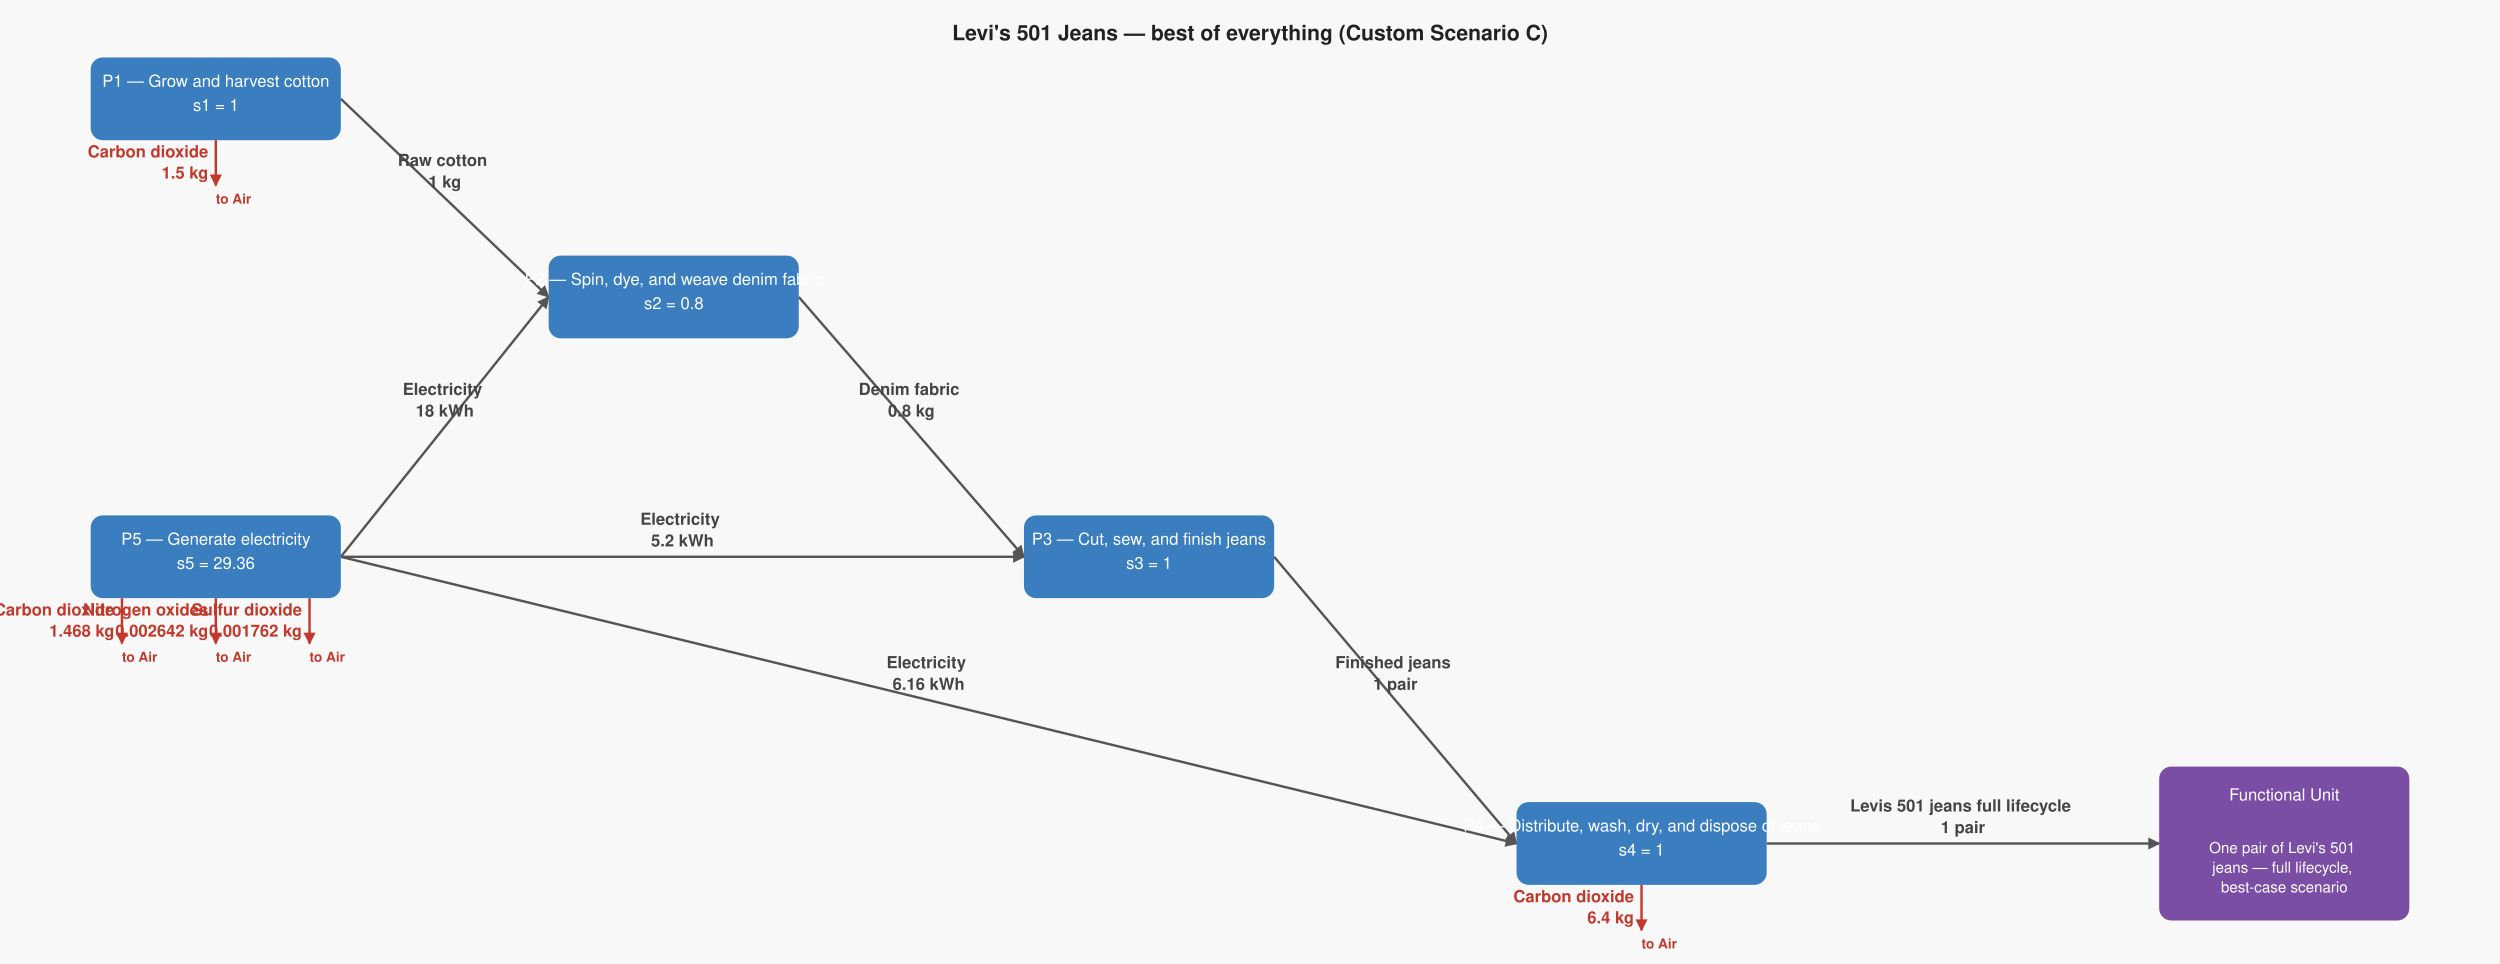
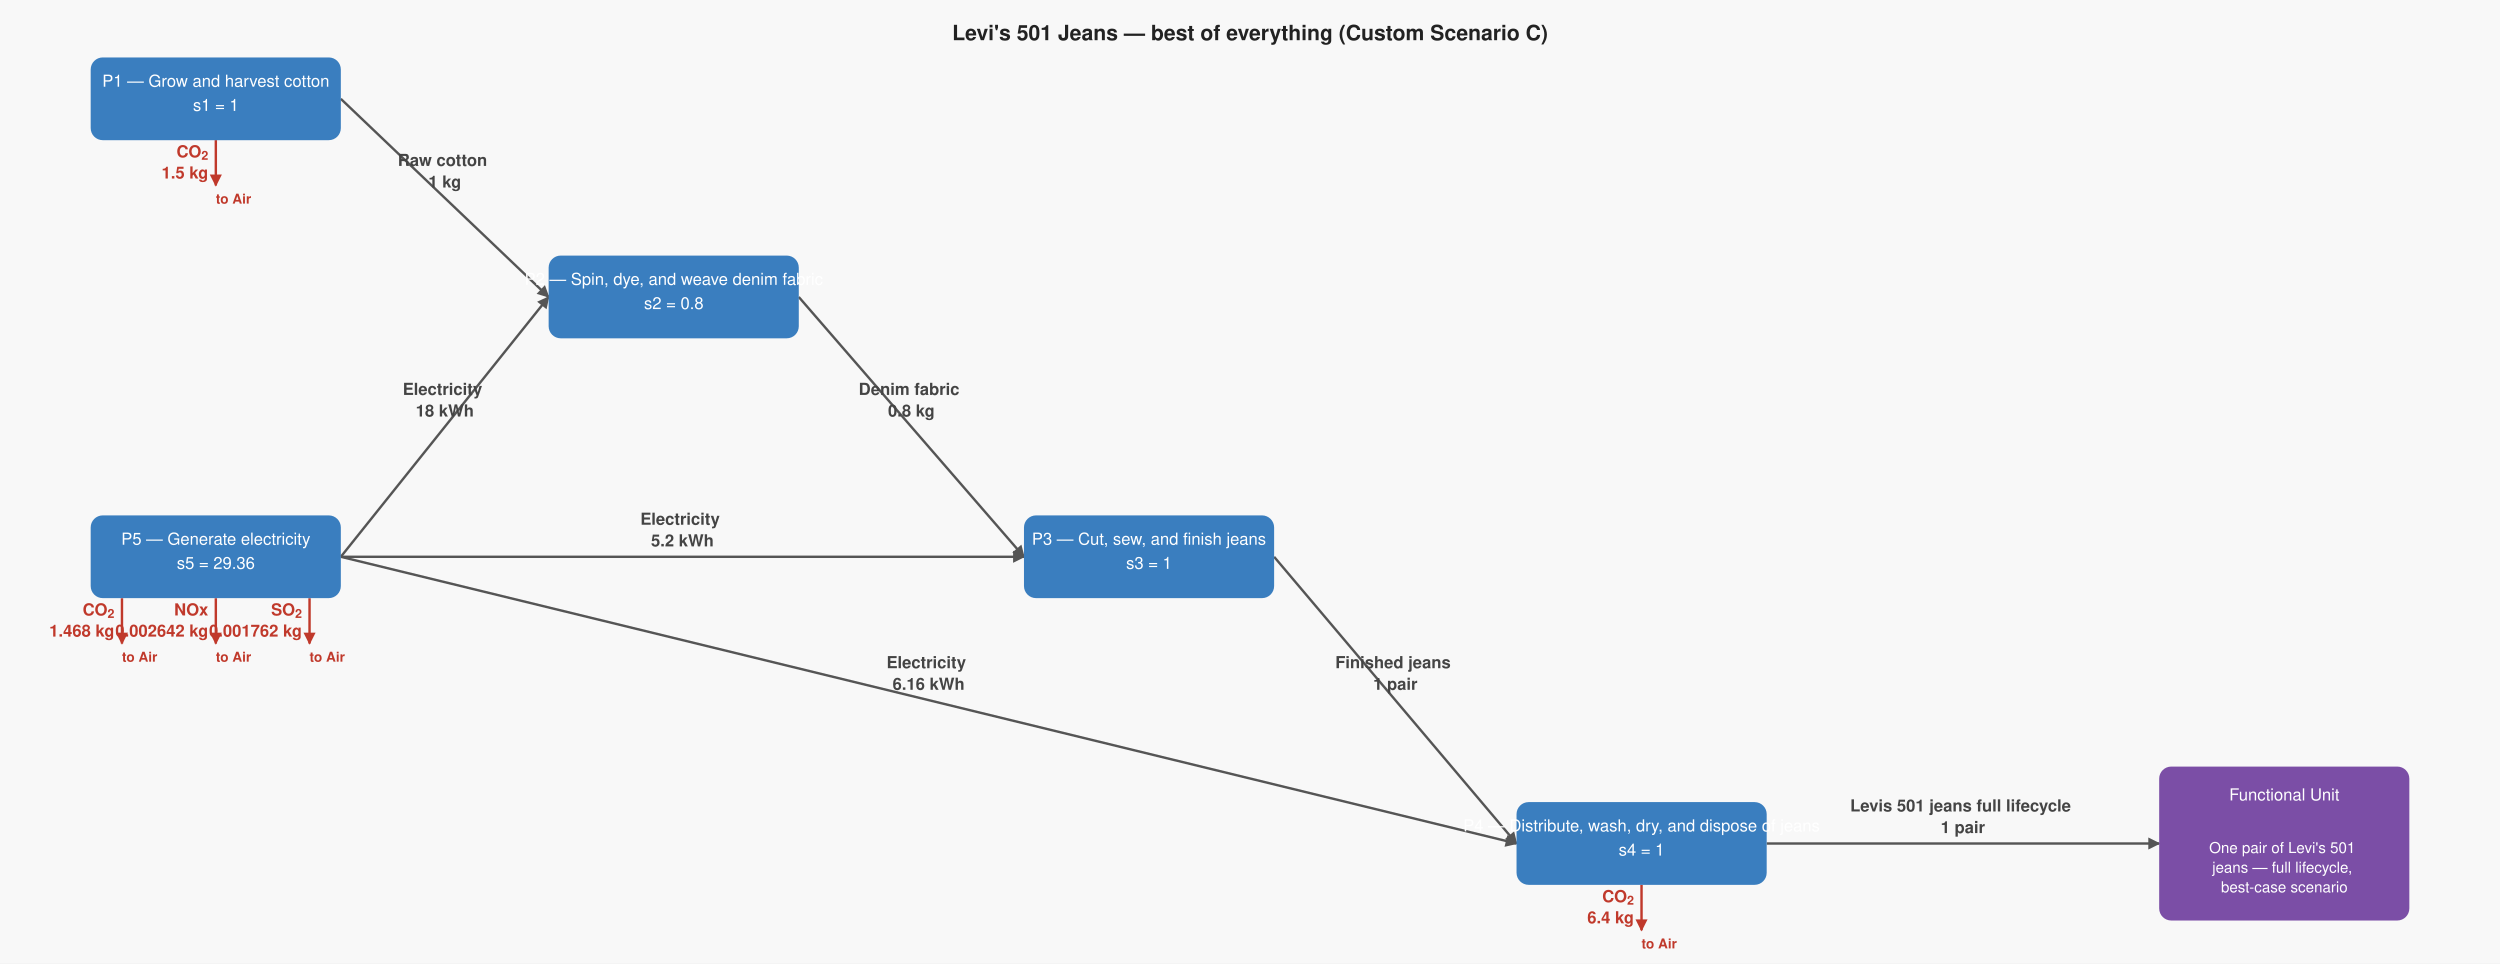
<svg xmlns="http://www.w3.org/2000/svg" width="1654.1" height="637.5" viewBox="0 -38.0 1654.1 637.5">
  <rect x="0" y="-38.0" width="1654.1" height="637.5" fill="#f8f8f8" />
  <defs>
    <marker id="arr" viewBox="0 0 10 10" refX="9" refY="5" markerWidth="5" markerHeight="5" orient="auto">
      <path d="M0,0 L10,5 L0,10 z" fill="#555555" />
    </marker>
    <marker id="arr-green" viewBox="0 0 10 10" refX="9" refY="5" markerWidth="5" markerHeight="5" orient="auto">
      <path d="M0,0 L10,5 L0,10 z" fill="#2d7a45" />
    </marker>
    <marker id="arr-red" viewBox="0 0 10 10" refX="9" refY="5" markerWidth="5" markerHeight="5" orient="auto">
      <path d="M0,0 L10,5 L0,10 z" fill="#c0392b" />
    </marker>
  </defs>
  <text x="827.1" y="-11.4" text-anchor="middle" dominant-baseline="auto" font-family="Helvetica,Arial,sans-serif" font-size="14" font-weight="bold" fill="#222">Levi's 501 Jeans — best of everything (Custom Scenario C)</text>
  <line x1="142.8" y1="54.7" x2="142.8" y2="84.7" stroke="#c0392b" stroke-width="1.6" marker-end="url(#arr-red)" />
-   <text x="137.8" y="66.1" text-anchor="end" dominant-baseline="auto" font-family="Helvetica,Arial,sans-serif" font-size="11" font-weight="bold" fill="#c0392b">Carbon dioxide</text>
+   <text x="137.8" y="66.1" text-anchor="end" dominant-baseline="auto" font-family="Helvetica,Arial,sans-serif" font-size="11" font-weight="bold" fill="#c0392b">CO<tspan baseline-shift="sub" font-size="0.75em">2</tspan>
+   </text>
  <text x="137.8" y="80.1" text-anchor="end" dominant-baseline="auto" font-family="Helvetica,Arial,sans-serif" font-size="11" font-weight="bold" fill="#c0392b">1.5 kg</text>
  <text x="142.8" y="96.7" text-anchor="start" dominant-baseline="auto" font-family="Helvetica,Arial,sans-serif" font-size="9" font-weight="bold" fill="#c0392b">to Air</text>
  <line x1="1086.1" y1="547.5" x2="1086.1" y2="577.5" stroke="#c0392b" stroke-width="1.6" marker-end="url(#arr-red)" />
-   <text x="1081.1" y="558.9" text-anchor="end" dominant-baseline="auto" font-family="Helvetica,Arial,sans-serif" font-size="11" font-weight="bold" fill="#c0392b">Carbon dioxide</text>
+   <text x="1081.1" y="558.9" text-anchor="end" dominant-baseline="auto" font-family="Helvetica,Arial,sans-serif" font-size="11" font-weight="bold" fill="#c0392b">CO<tspan baseline-shift="sub" font-size="0.75em">2</tspan>
+   </text>
  <text x="1081.1" y="572.9" text-anchor="end" dominant-baseline="auto" font-family="Helvetica,Arial,sans-serif" font-size="11" font-weight="bold" fill="#c0392b">6.4 kg</text>
  <text x="1086.1" y="589.5" text-anchor="start" dominant-baseline="auto" font-family="Helvetica,Arial,sans-serif" font-size="9" font-weight="bold" fill="#c0392b">to Air</text>
  <line x1="80.7" y1="357.8" x2="80.7" y2="387.8" stroke="#c0392b" stroke-width="1.6" marker-end="url(#arr-red)" />
-   <text x="75.7" y="369.2" text-anchor="end" dominant-baseline="auto" font-family="Helvetica,Arial,sans-serif" font-size="11" font-weight="bold" fill="#c0392b">Carbon dioxide</text>
+   <text x="75.7" y="369.2" text-anchor="end" dominant-baseline="auto" font-family="Helvetica,Arial,sans-serif" font-size="11" font-weight="bold" fill="#c0392b">CO<tspan baseline-shift="sub" font-size="0.75em">2</tspan>
+   </text>
  <text x="75.7" y="383.2" text-anchor="end" dominant-baseline="auto" font-family="Helvetica,Arial,sans-serif" font-size="11" font-weight="bold" fill="#c0392b">1.468 kg</text>
  <text x="80.7" y="399.8" text-anchor="start" dominant-baseline="auto" font-family="Helvetica,Arial,sans-serif" font-size="9" font-weight="bold" fill="#c0392b">to Air</text>
  <line x1="142.8" y1="357.8" x2="142.8" y2="387.8" stroke="#c0392b" stroke-width="1.6" marker-end="url(#arr-red)" />
-   <text x="137.8" y="369.2" text-anchor="end" dominant-baseline="auto" font-family="Helvetica,Arial,sans-serif" font-size="11" font-weight="bold" fill="#c0392b">Nitrogen oxides</text>
+   <text x="137.8" y="369.2" text-anchor="end" dominant-baseline="auto" font-family="Helvetica,Arial,sans-serif" font-size="11" font-weight="bold" fill="#c0392b">NOx</text>
  <text x="137.8" y="383.2" text-anchor="end" dominant-baseline="auto" font-family="Helvetica,Arial,sans-serif" font-size="11" font-weight="bold" fill="#c0392b">0.002642 kg</text>
  <text x="142.8" y="399.8" text-anchor="start" dominant-baseline="auto" font-family="Helvetica,Arial,sans-serif" font-size="9" font-weight="bold" fill="#c0392b">to Air</text>
  <line x1="204.8" y1="357.8" x2="204.8" y2="387.8" stroke="#c0392b" stroke-width="1.6" marker-end="url(#arr-red)" />
-   <text x="199.8" y="369.2" text-anchor="end" dominant-baseline="auto" font-family="Helvetica,Arial,sans-serif" font-size="11" font-weight="bold" fill="#c0392b">Sulfur dioxide</text>
+   <text x="199.8" y="369.2" text-anchor="end" dominant-baseline="auto" font-family="Helvetica,Arial,sans-serif" font-size="11" font-weight="bold" fill="#c0392b">SO<tspan baseline-shift="sub" font-size="0.75em">2</tspan>
+   </text>
  <text x="199.8" y="383.2" text-anchor="end" dominant-baseline="auto" font-family="Helvetica,Arial,sans-serif" font-size="11" font-weight="bold" fill="#c0392b">0.001762 kg</text>
  <text x="204.8" y="399.8" text-anchor="start" dominant-baseline="auto" font-family="Helvetica,Arial,sans-serif" font-size="9" font-weight="bold" fill="#c0392b">to Air</text>
  <line x1="225.5" y1="27.4" x2="363.0" y2="158.5" stroke="#555555" stroke-width="1.6" marker-end="url(#arr)" />
  <text text-anchor="middle" font-family="Helvetica,Arial,sans-serif" font-size="11" font-weight="bold" fill="#444">
    <tspan x="294.3" y="71.8" dominant-baseline="auto">Raw cotton</tspan>
    <tspan x="294.3" y="86.1" dominant-baseline="auto">1 kg</tspan>
  </text>
  <line x1="528.5" y1="158.5" x2="677.5" y2="330.4" stroke="#555555" stroke-width="1.6" marker-end="url(#arr)" />
  <text text-anchor="middle" font-family="Helvetica,Arial,sans-serif" font-size="11" font-weight="bold" fill="#444">
    <tspan x="603.0" y="223.3" dominant-baseline="auto">Denim fabric</tspan>
    <tspan x="603.0" y="237.6" dominant-baseline="auto">0.8 kg</tspan>
  </text>
  <line x1="843.0" y1="330.4" x2="1003.4" y2="520.1" stroke="#555555" stroke-width="1.6" marker-end="url(#arr)" />
  <text text-anchor="middle" font-family="Helvetica,Arial,sans-serif" font-size="11" font-weight="bold" fill="#444">
    <tspan x="923.2" y="404.1" dominant-baseline="auto">Finished jeans</tspan>
    <tspan x="923.2" y="418.4" dominant-baseline="auto">1 pair</tspan>
  </text>
  <line x1="1168.9" y1="520.1" x2="1428.6" y2="520.1" stroke="#555555" stroke-width="1.6" marker-end="url(#arr)" />
  <text text-anchor="middle" font-family="Helvetica,Arial,sans-serif" font-size="11" font-weight="bold" fill="#444">
    <tspan x="1298.7" y="498.9" dominant-baseline="auto">Levis 501 jeans full lifecycle</tspan>
    <tspan x="1298.7" y="513.2" dominant-baseline="auto">1 pair</tspan>
  </text>
  <line x1="225.5" y1="330.4" x2="363.0" y2="158.5" stroke="#555555" stroke-width="1.6" marker-end="url(#arr)" />
  <text text-anchor="middle" font-family="Helvetica,Arial,sans-serif" font-size="11" font-weight="bold" fill="#444">
    <tspan x="294.3" y="223.3" dominant-baseline="auto">Electricity</tspan>
    <tspan x="294.3" y="237.6" dominant-baseline="auto">18 kWh</tspan>
  </text>
  <line x1="225.5" y1="330.4" x2="677.5" y2="330.4" stroke="#555555" stroke-width="1.6" marker-end="url(#arr)" />
  <text text-anchor="middle" font-family="Helvetica,Arial,sans-serif" font-size="11" font-weight="bold" fill="#444">
    <tspan x="451.5" y="309.2" dominant-baseline="auto">Electricity</tspan>
    <tspan x="451.5" y="323.5" dominant-baseline="auto">5.2 kWh</tspan>
  </text>
  <line x1="225.5" y1="330.4" x2="1003.4" y2="520.1" stroke="#555555" stroke-width="1.6" marker-end="url(#arr)" />
  <text text-anchor="middle" font-family="Helvetica,Arial,sans-serif" font-size="11" font-weight="bold" fill="#444">
    <tspan x="614.4" y="404.1" dominant-baseline="auto">Electricity</tspan>
    <tspan x="614.4" y="418.4" dominant-baseline="auto">6.16 kWh</tspan>
  </text>
  <rect x="60.0" y="-0.0" width="165.513" height="54.745" rx="8" fill="#3a7ebf" />
  <text x="142.8" y="19.4" text-anchor="middle" dominant-baseline="auto" font-family="Helvetica,Arial,sans-serif" font-size="11" font-weight="normal" fill="white">P1 — Grow and harvest cotton</text>
  <text x="142.8" y="35.4" text-anchor="middle" dominant-baseline="auto" font-family="Helvetica,Arial,sans-serif" font-size="11" font-weight="normal" fill="white">s1 = 1</text>
  <rect x="363.0" y="131.1" width="165.513" height="54.745" rx="8" fill="#3a7ebf" />
  <text x="445.8" y="150.5" text-anchor="middle" dominant-baseline="auto" font-family="Helvetica,Arial,sans-serif" font-size="11" font-weight="normal" fill="white">P2 — Spin, dye, and weave denim fabric</text>
  <text x="445.8" y="166.5" text-anchor="middle" dominant-baseline="auto" font-family="Helvetica,Arial,sans-serif" font-size="11" font-weight="normal" fill="white">s2 = 0.8</text>
  <rect x="677.5" y="303.0" width="165.513" height="54.745" rx="8" fill="#3a7ebf" />
  <text x="760.2" y="322.4" text-anchor="middle" dominant-baseline="auto" font-family="Helvetica,Arial,sans-serif" font-size="11" font-weight="normal" fill="white">P3 — Cut, sew, and finish jeans</text>
  <text x="760.2" y="338.4" text-anchor="middle" dominant-baseline="auto" font-family="Helvetica,Arial,sans-serif" font-size="11" font-weight="normal" fill="white">s3 = 1</text>
  <rect x="1003.4" y="492.7" width="165.513" height="54.745" rx="8" fill="#3a7ebf" />
  <text x="1086.1" y="512.1" text-anchor="middle" dominant-baseline="auto" font-family="Helvetica,Arial,sans-serif" font-size="11" font-weight="normal" fill="white">P4 — Distribute, wash, dry, and dispose of jeans</text>
  <text x="1086.1" y="528.1" text-anchor="middle" dominant-baseline="auto" font-family="Helvetica,Arial,sans-serif" font-size="11" font-weight="normal" fill="white">s4 = 1</text>
  <rect x="60.0" y="303.0" width="165.513" height="54.745" rx="8" fill="#3a7ebf" />
  <text x="142.8" y="322.4" text-anchor="middle" dominant-baseline="auto" font-family="Helvetica,Arial,sans-serif" font-size="11" font-weight="normal" fill="white">P5 — Generate electricity</text>
  <text x="142.8" y="338.4" text-anchor="middle" dominant-baseline="auto" font-family="Helvetica,Arial,sans-serif" font-size="11" font-weight="normal" fill="white">s5 = 29.36</text>
  <rect x="1428.6" y="469.2" width="165.513" height="101.851" rx="8" fill="#7b4ea6" />
  <text x="1511.4" y="491.6" text-anchor="middle" dominant-baseline="auto" font-family="Helvetica,Arial,sans-serif" font-size="11" font-weight="normal" fill="white">Functional Unit</text>
  <text text-anchor="middle" font-family="Helvetica,Arial,sans-serif" font-size="10" font-weight="normal" fill="white">
    <tspan x="1511.4" y="526.4" dominant-baseline="auto">One pair of Levi's 501</tspan>
    <tspan x="1511.4" y="539.4" dominant-baseline="auto">jeans — full lifecycle,</tspan>
    <tspan x="1511.4" y="552.4" dominant-baseline="auto">best-case scenario</tspan>
  </text>
</svg>
